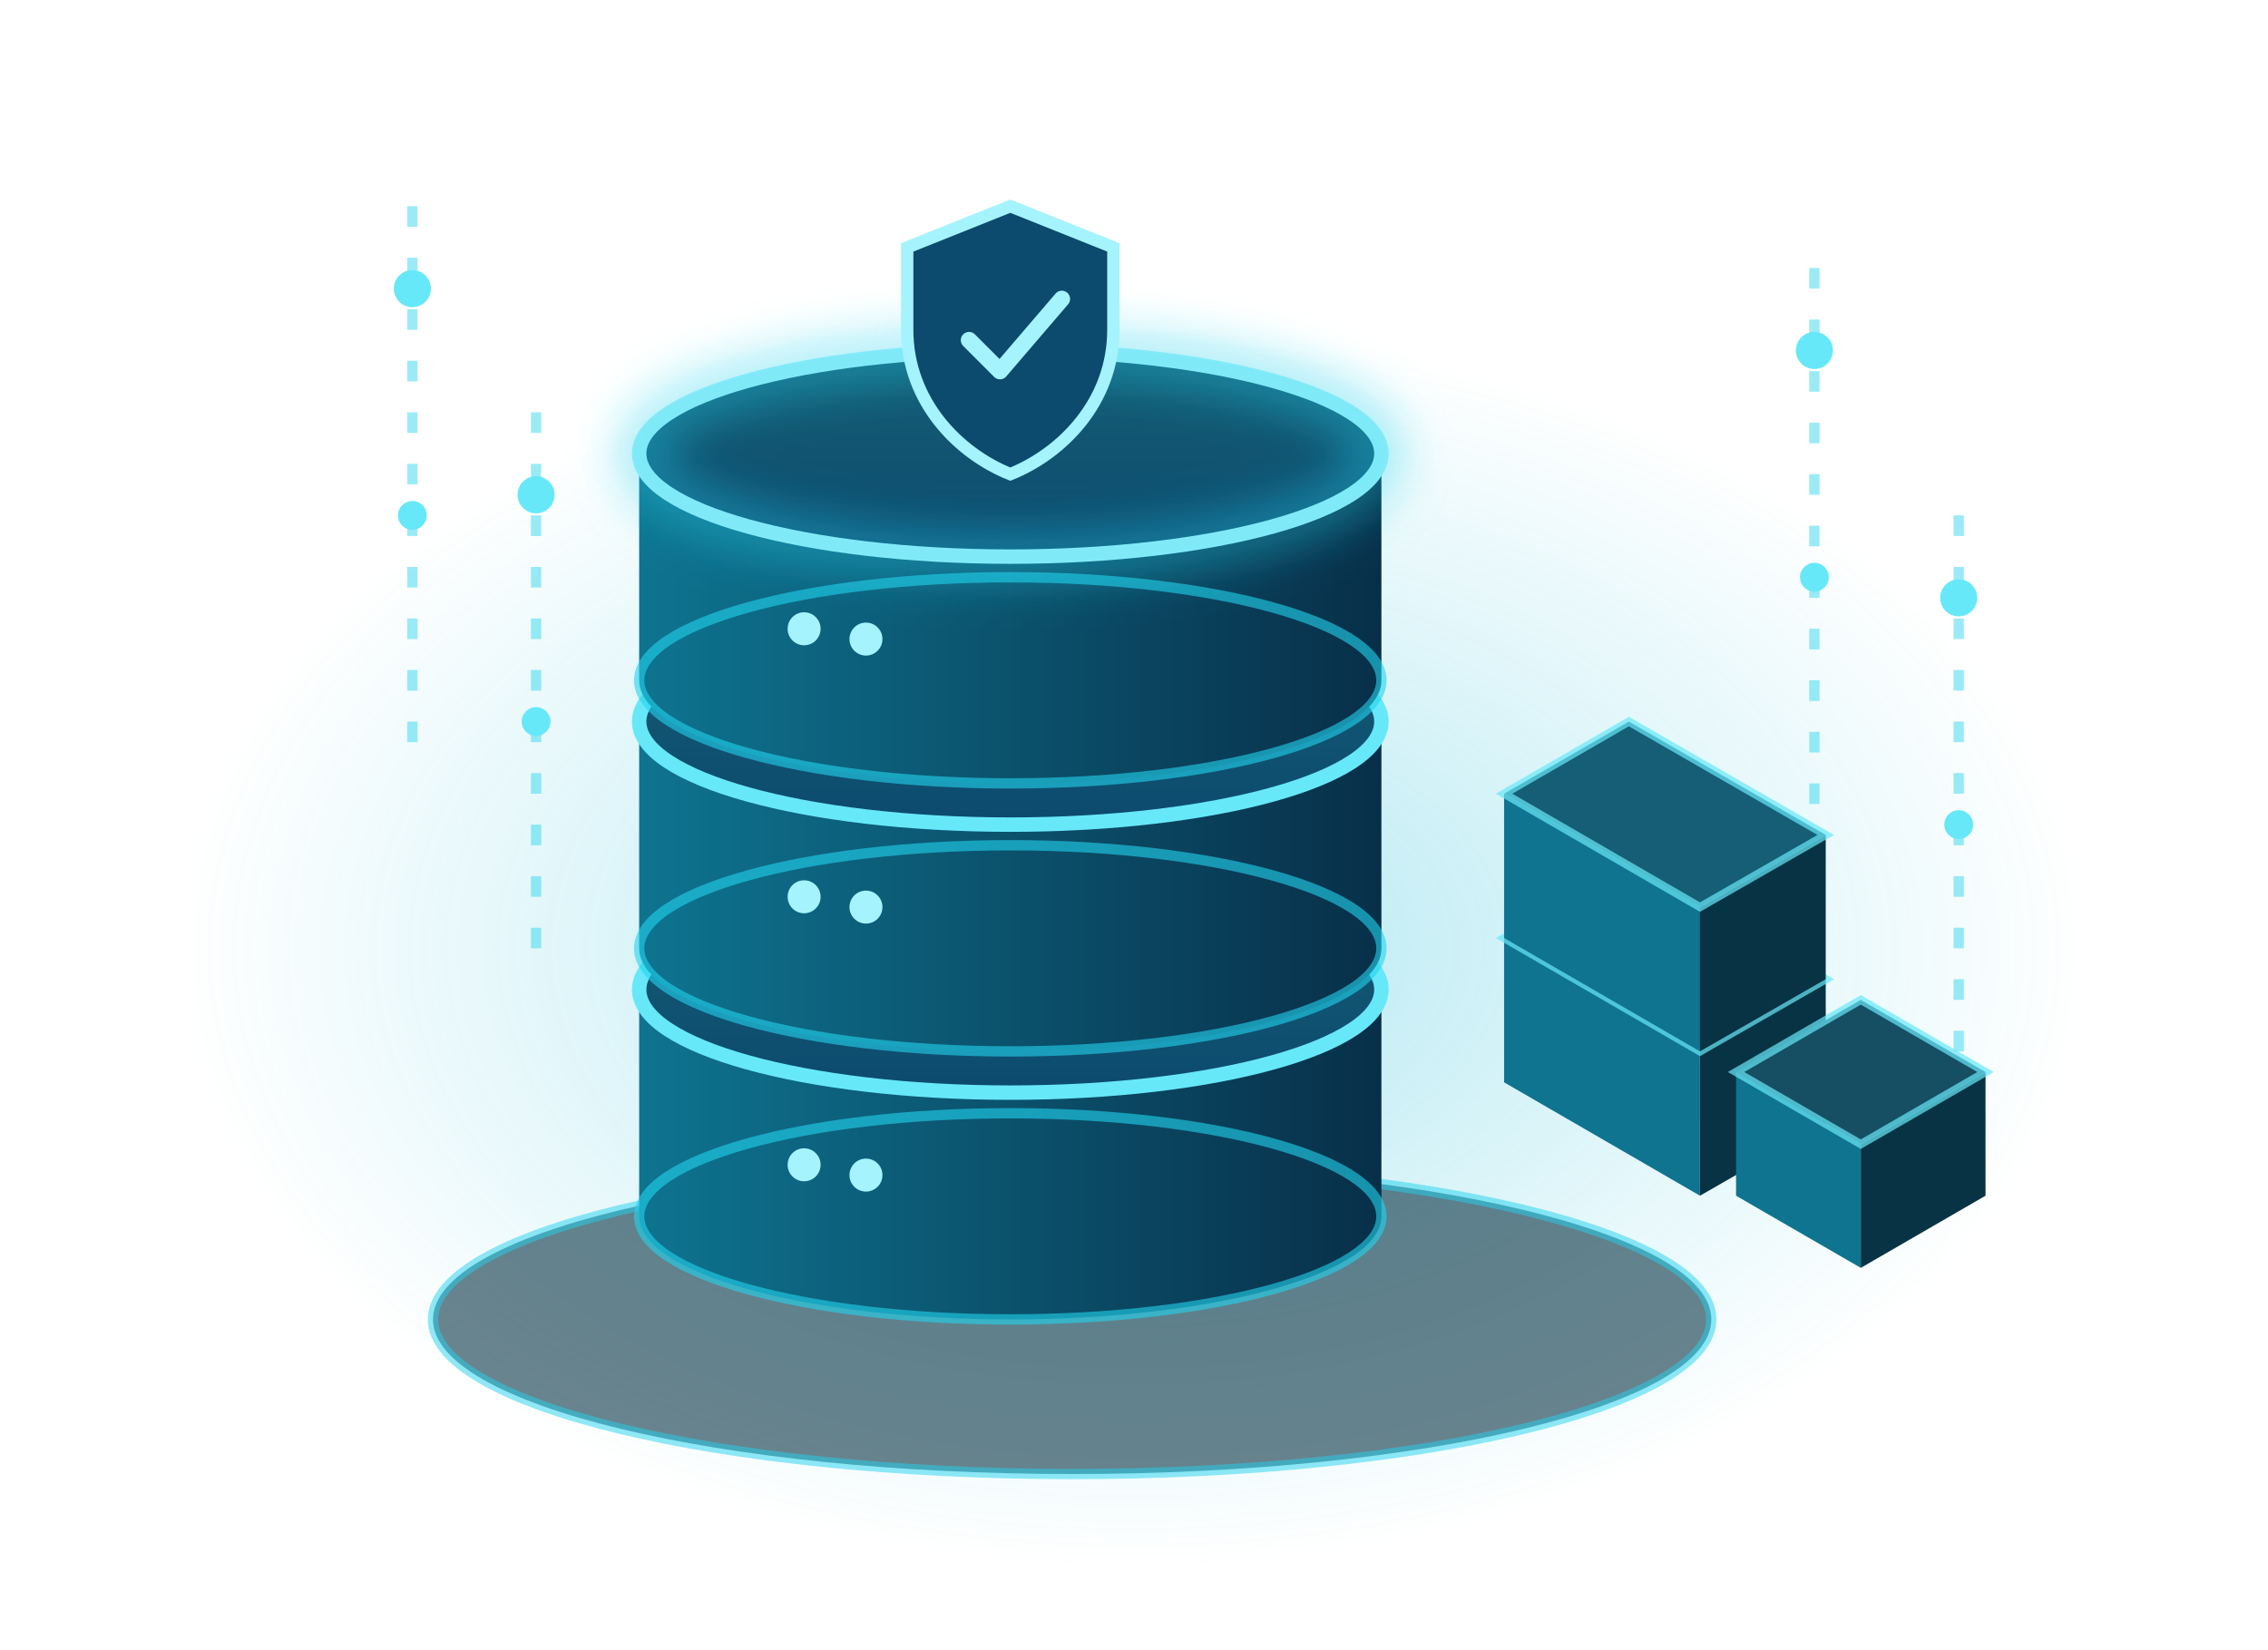
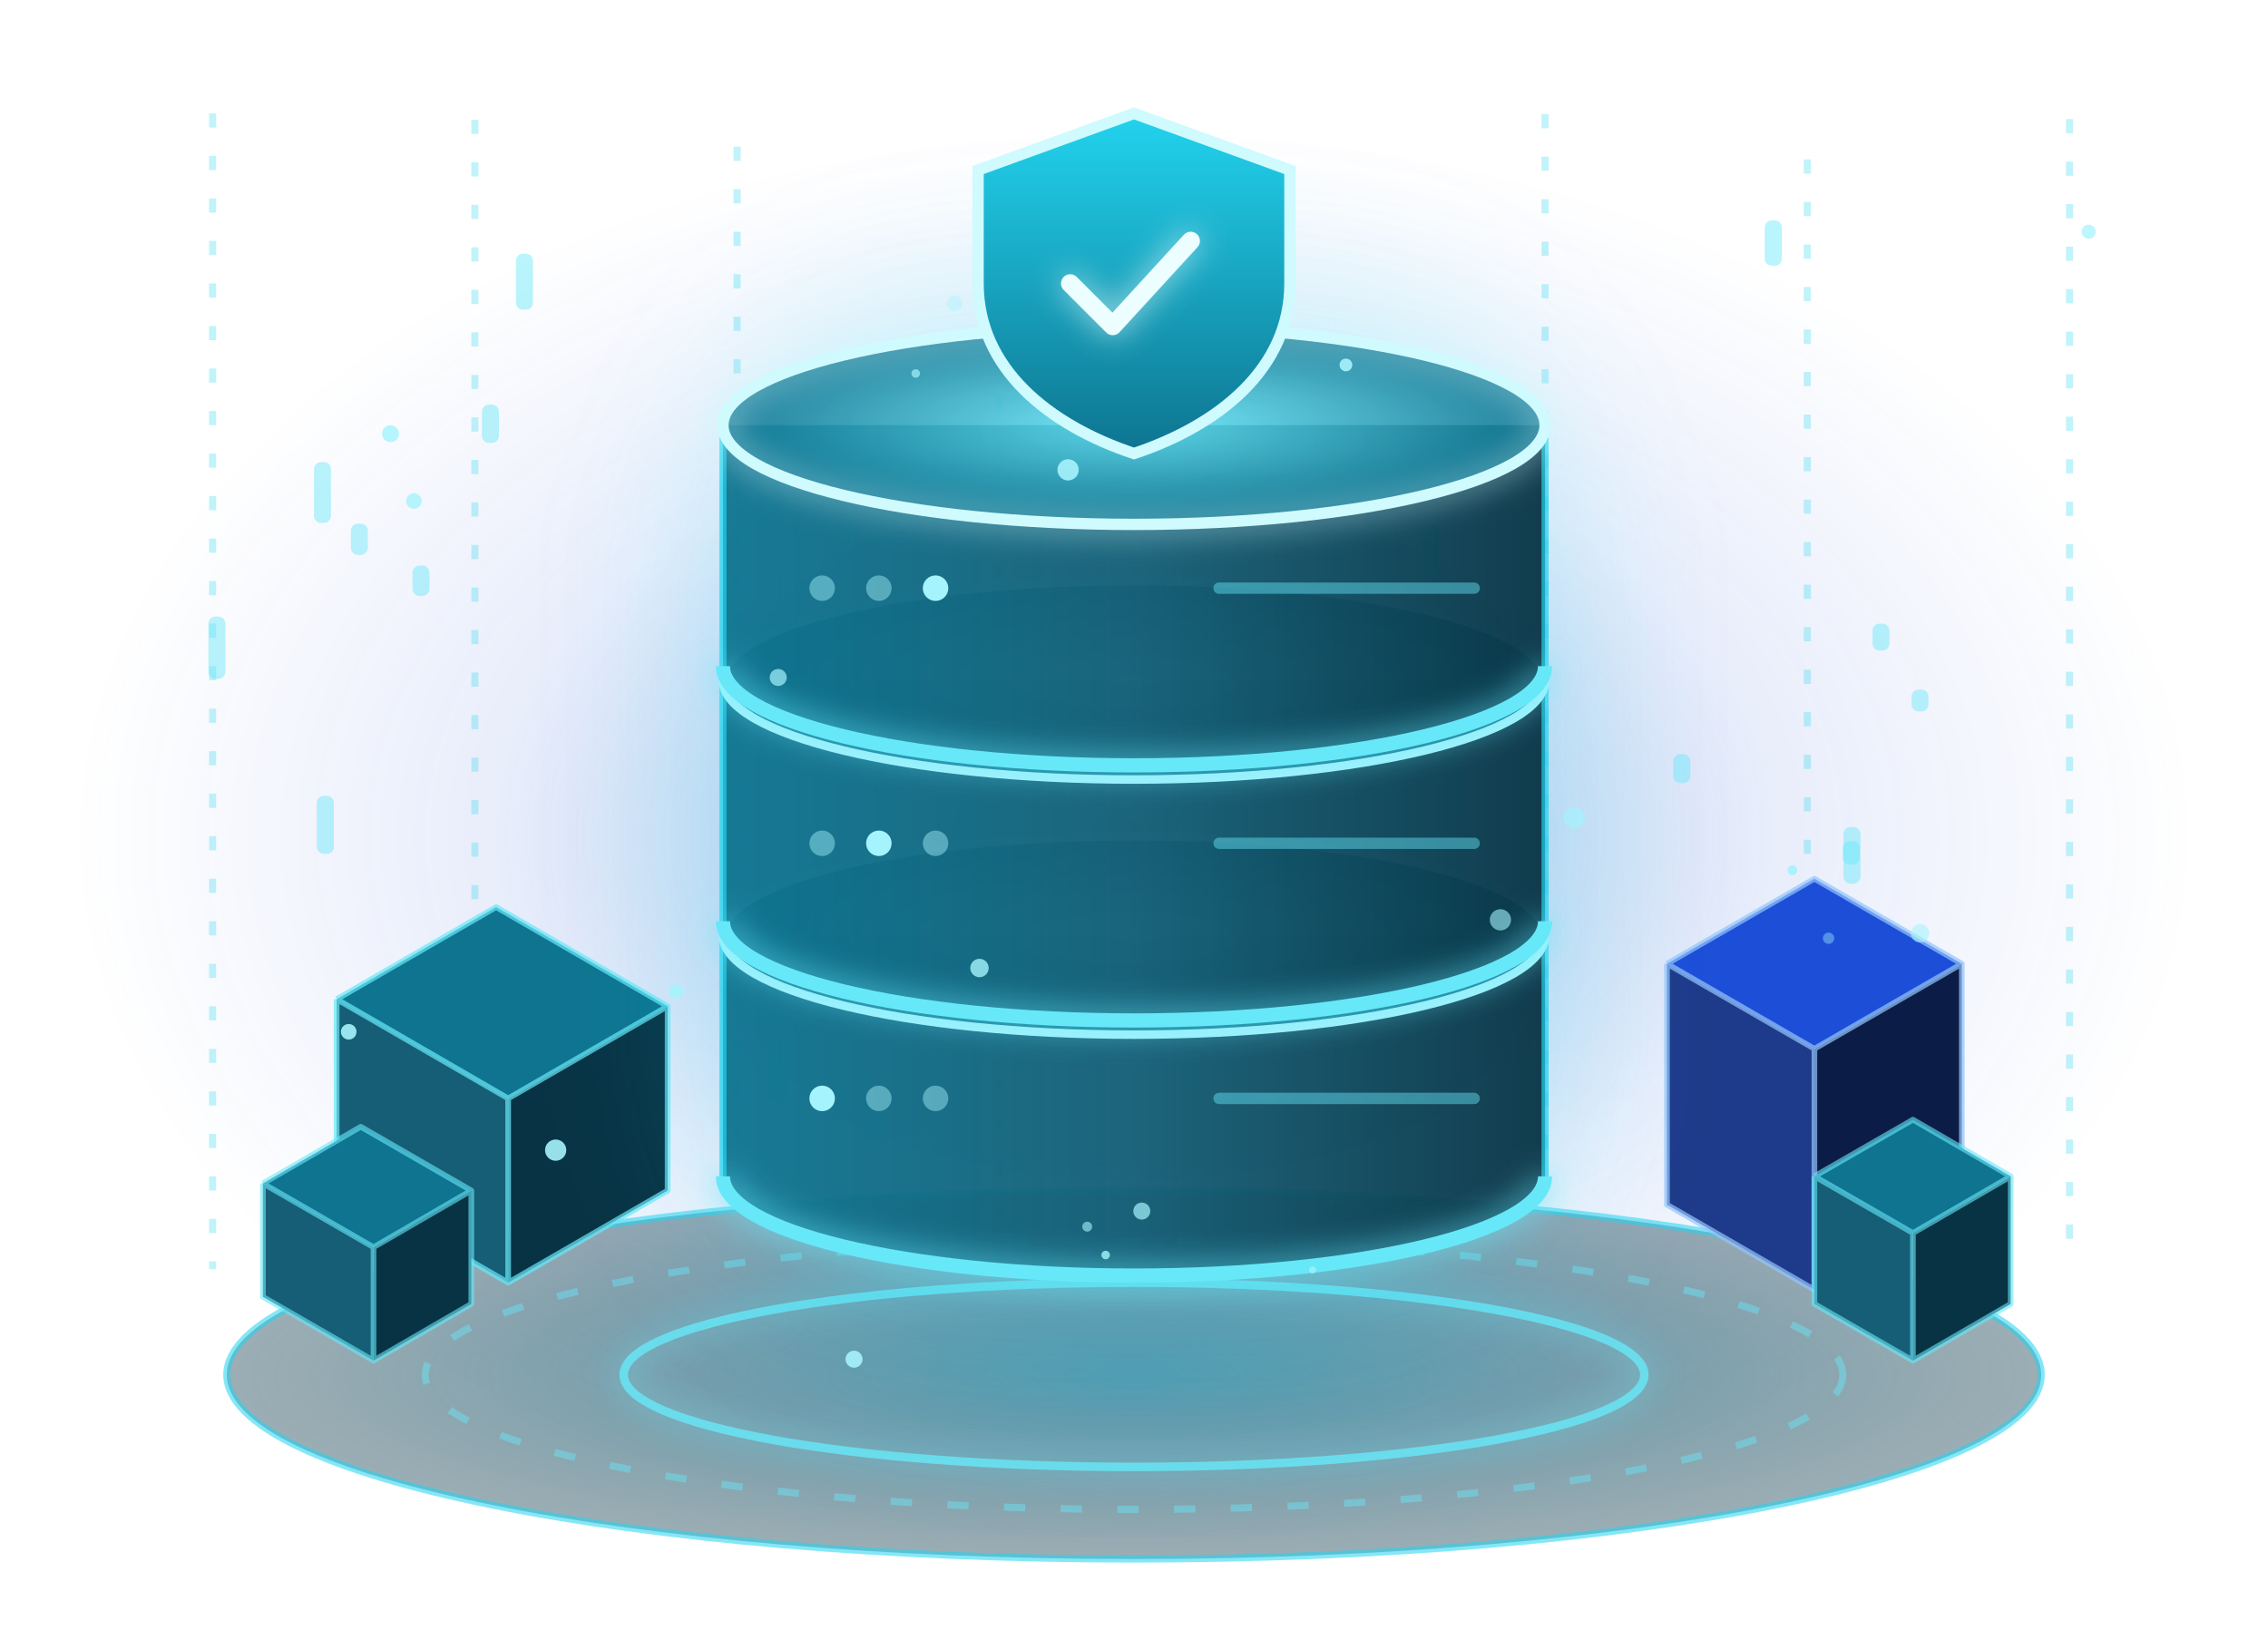
- <svg xmlns="http://www.w3.org/2000/svg" viewBox="0 0 220 160" width="220" height="160" fill="none">
+ <svg xmlns="http://www.w3.org/2000/svg" viewBox="0 0 320 230" width="320" height="230" fill="none">
  <defs>
-     <linearGradient id="cs" x1="0" y1="0" x2="1" y2="0">
-       <stop offset="0" stop-color="#0e7490" />
-       <stop offset="1" stop-color="#082f49" />
+     <filter id="b1" x="-50%" y="-50%" width="200%" height="200%">
+       <feGaussianBlur stdDeviation="2.2" />
+     </filter>
+     <filter id="b3" x="-50%" y="-50%" width="200%" height="200%">
+       <feGaussianBlur stdDeviation="10" />
+     </filter>
+     <radialGradient id="halo" cx="0.5" cy="0.5" r="0.5">
+       <stop offset="0" stop-color="#0891b2" stop-opacity="0.45" />
+       <stop offset="0.6" stop-color="#1d4ed8" stop-opacity="0.1" />
+       <stop offset="1" stop-color="#1d4ed8" stop-opacity="0" />
+     </radialGradient>
+     <radialGradient id="plate" cx="0.5" cy="0.5" r="0.5">
+       <stop offset="0" stop-color="#0e7490" stop-opacity="0.7" />
+       <stop offset="1" stop-color="#083344" stop-opacity="0.4" />
+     </radialGradient>
+     <linearGradient id="cyl" x1="0" y1="0" x2="1" y2="0">
+       <stop offset="0" stop-color="#0e7490" stop-opacity="0.95" />
+       <stop offset="0.5" stop-color="#155e75" stop-opacity="0.95" />
+       <stop offset="1" stop-color="#083344" stop-opacity="0.95" />
    </linearGradient>
-     <linearGradient id="ct" x1="0" y1="0" x2="0" y2="1">
-       <stop offset="0" stop-color="#155e75" />
-       <stop offset="1" stop-color="#0c4a6e" />
+     <radialGradient id="lid" cx="0.5" cy="0.5" r="0.5">
+       <stop offset="0" stop-color="#67e8f9" stop-opacity="0.85" />
+       <stop offset="1" stop-color="#0e7490" stop-opacity="0.9" />
+     </radialGradient>
+     <linearGradient id="sh" x1="0" y1="0" x2="0" y2="1">
+       <stop offset="0" stop-color="#22d3ee" />
+       <stop offset="1" stop-color="#0e7490" />
    </linearGradient>
-     <radialGradient id="halo">
-       <stop offset="0" stop-color="#06b6d4" stop-opacity="0.3" />
-       <stop offset="1" stop-color="#06b6d4" stop-opacity="0" />
-     </radialGradient>
-     <filter id="bl" x="-60%" y="-60%" width="220%" height="220%">
-       <feGaussianBlur stdDeviation="2.4" />
-     </filter>
  </defs>
-   <ellipse cx="110" cy="92" rx="92" ry="60" fill="url(#halo)" />
-   <ellipse cx="104" cy="128" rx="62" ry="15" fill="#083344" fill-opacity=".6" stroke="#22d3ee" stroke-opacity=".5" />
-   <g stroke="#22d3ee" stroke-opacity=".45" stroke-dasharray="2 3">
-     <line x1="40" y1="20" x2="40" y2="72" />
-     <circle cx="40" cy="28" r="1.8" fill="#67e8f9" stroke="none" />
-     <circle cx="40" cy="50" r="1.4" fill="#67e8f9" stroke="none" />
-     <line x1="52" y1="40" x2="52" y2="92" />
-     <circle cx="52" cy="48" r="1.8" fill="#67e8f9" stroke="none" />
-     <circle cx="52" cy="70" r="1.4" fill="#67e8f9" stroke="none" />
-     <line x1="176" y1="26" x2="176" y2="78" />
-     <circle cx="176" cy="34" r="1.8" fill="#67e8f9" stroke="none" />
-     <circle cx="176" cy="56" r="1.4" fill="#67e8f9" stroke="none" />
-     <line x1="190" y1="50" x2="190" y2="102" />
-     <circle cx="190" cy="58" r="1.8" fill="#67e8f9" stroke="none" />
-     <circle cx="190" cy="80" r="1.4" fill="#67e8f9" stroke="none" />
+   <ellipse cx="160" cy="118" rx="150" ry="100" fill="url(#halo)" />
+   <g stroke="#22d3ee" stroke-opacity=".28" stroke-dasharray="2 4">
+     <path d="M30 16 V179.1" />
+     <path d="M67 16.9 V159.3" />
+     <path d="M104 20.7 V168.1" />
+     <path d="M141 25.9 V179.4" />
+     <path d="M218 16.1 V166.2" />
+     <path d="M255 22.5 V165.9" />
+     <path d="M292 16.8 V175" />
  </g>
-   <path d="M62 96 V118 A36 10 0 0 0 134 118 V96 Z" fill="url(#cs)" />
-   <ellipse cx="98" cy="118" rx="36" ry="10" fill="none" stroke="#22d3ee" stroke-opacity=".6" />
-   <ellipse cx="98" cy="96" rx="36" ry="10" fill="url(#ct)" stroke="#67e8f9" stroke-width="1.4" />
-   <path d="M62 70 V92 A36 10 0 0 0 134 92 V70 Z" fill="url(#cs)" />
-   <ellipse cx="98" cy="92" rx="36" ry="10" fill="none" stroke="#22d3ee" stroke-opacity=".6" />
-   <ellipse cx="98" cy="70" rx="36" ry="10" fill="url(#ct)" stroke="#67e8f9" stroke-width="1.4" />
-   <path d="M62 44 V66 A36 10 0 0 0 134 66 V44 Z" fill="url(#cs)" />
-   <ellipse cx="98" cy="66" rx="36" ry="10" fill="none" stroke="#22d3ee" stroke-opacity=".6" />
-   <ellipse cx="98" cy="44" rx="36" ry="10" fill="url(#ct)" stroke="#a5f3fc" stroke-width="1.4" />
-   <ellipse cx="98" cy="44" rx="36" ry="10" stroke="#22d3ee" stroke-width="3" filter="url(#bl)" opacity=".6" />
+   <g fill="#67e8f9" fill-opacity=".45">
+     <rect x="249" y="31.1" width="2.4" height="6.4" rx="1" />
+     <rect x="134.2" y="68.2" width="2.4" height="6.3" rx="1" />
+     <rect x="58.2" y="79.8" width="2.4" height="4.3" rx="1" />
+     <rect x="108.5" y="147" width="2.4" height="8.6" rx="1" />
+     <rect x="260" y="118.7" width="2.4" height="3.3" rx="1" />
+     <rect x="68" y="57.1" width="2.4" height="5.4" rx="1" />
+     <rect x="269.7" y="97.3" width="2.4" height="3.1" rx="1" />
+     <rect x="131" y="99.5" width="2.4" height="3.5" rx="1" />
+     <rect x="165.7" y="74.4" width="2.4" height="3.6" rx="1" />
+     <rect x="44.3" y="65.2" width="2.4" height="8.6" rx="1" />
+     <rect x="167.2" y="147.9" width="2.4" height="5.9" rx="1" />
+     <rect x="264.2" y="88" width="2.4" height="3.8" rx="1" />
+     <rect x="192.5" y="68" width="2.4" height="6.6" rx="1" />
+     <rect x="177.9" y="26.2" width="2.4" height="7.9" rx="1" />
+     <rect x="236.1" y="106.4" width="2.4" height="4.1" rx="1" />
+     <rect x="80.7" y="162" width="2.4" height="7.4" rx="1" />
+     <rect x="122.1" y="156.3" width="2.4" height="4.8" rx="1" />
+     <rect x="72.8" y="35.8" width="2.4" height="7.9" rx="1" />
+     <rect x="86.5" y="156.3" width="2.4" height="6.2" rx="1" />
+     <rect x="121.1" y="122.8" width="2.4" height="5.6" rx="1" />
+     <rect x="44.7" y="112.3" width="2.4" height="8.2" rx="1" />
+     <rect x="200.7" y="74" width="2.4" height="7.9" rx="1" />
+     <rect x="260.1" y="116.7" width="2.4" height="8" rx="1" />
+     <rect x="155.8" y="22.6" width="2.4" height="5.2" rx="1" />
+     <rect x="29.4" y="87" width="2.4" height="8.8" rx="1" />
+     <rect x="49.5" y="73.9" width="2.4" height="4.4" rx="1" />
+   </g>
+   <ellipse cx="160" cy="194" rx="128" ry="26" fill="url(#plate)" stroke="#22d3ee" stroke-opacity=".55" />
+   <ellipse cx="160" cy="194" rx="100" ry="19" stroke="#67e8f9" stroke-opacity=".45" stroke-dasharray="3 5" />
+   <g filter="url(#b1)" opacity="0.8">
+     <ellipse cx="160" cy="194" rx="72" ry="13" stroke="#67e8f9" stroke-width="1.2" stroke-opacity=".8" />
+   </g>
+   <ellipse cx="160" cy="194" rx="72" ry="13" stroke="#67e8f9" stroke-width="1.2" stroke-opacity=".8" />
+   <polygon points="47.5,167 71.7,181 71.7,155 47.5,141" fill="#155e75" />
+   <polygon points="71.7,181 94.2,168 94.2,142 71.7,155" fill="#083344" />
+   <polygon points="70,128 94.2,142 71.7,155 47.5,141" fill="#0e7490" />
+   <path d="M47.5 141 L70 128 L94.2 142 L71.7 155 L47.5 141 M47.5 141 L47.5 167 L71.7 181 L94.2 168 L94.2 142 M71.7 155 L71.7 181" stroke="#67e8f9" stroke-opacity="0.7" stroke-width="0.8" stroke-linejoin="round" />
+   <polygon points="37.1,183 52.7,192 52.7,176 37.1,167" fill="#155e75" />
+   <polygon points="52.7,192 66.5,184 66.5,168 52.7,176" fill="#083344" />
+   <polygon points="50.9,159 66.5,168 52.7,176 37.1,167" fill="#0e7490" />
+   <path d="M37.1 167 L50.9 159 L66.5 168 L52.7 176 L37.1 167 M37.1 167 L37.1 183 L52.7 192 L66.5 184 L66.5 168 M52.7 176 L52.7 192" stroke="#67e8f9" stroke-opacity="0.6" stroke-width="0.8" stroke-linejoin="round" />
+   <polygon points="235.2,170 256,182 256,148 235.2,136" fill="#1e3a8a" />
+   <polygon points="256,182 276.8,170 276.8,136 256,148" fill="#0b1d47" />
+   <polygon points="256,124 276.8,136 256,148 235.2,136" fill="#1d4ed8" />
+   <path d="M235.2 136 L256 124 L276.8 136 L256 148 L235.2 136 M235.2 136 L235.2 170 L256 182 L276.8 170 L276.8 136 M256 148 L256 182" stroke="#93c5fd" stroke-opacity="0.7" stroke-width="0.8" stroke-linejoin="round" />
+   <polygon points="256,184 269.9,192 269.9,174 256,166" fill="#155e75" />
+   <polygon points="269.9,192 283.7,184 283.7,166 269.9,174" fill="#083344" />
+   <polygon points="269.9,158 283.7,166 269.9,174 256,166" fill="#0e7490" />
+   <path d="M256 166 L269.9 158 L283.7 166 L269.9 174 L256 166 M256 166 L256 184 L269.9 192 L283.7 184 L283.7 166 M269.9 174 L269.9 192" stroke="#67e8f9" stroke-opacity="0.6" stroke-width="0.8" stroke-linejoin="round" />
+   <rect x="96" y="40" width="128" height="150" rx="40" fill="#22d3ee" fill-opacity=".14" filter="url(#b3)" />
+   <path d="M102 132 V166 A58 14 0 0 0 218 166 V132" fill="url(#cyl)" stroke="#22d3ee" stroke-opacity=".7" />
+   <ellipse cx="160" cy="132" rx="58" ry="14" fill="url(#lid)" stroke="#a5f3fc" stroke-width="1.2" />
+   <g filter="url(#b1)" opacity="0.9">
+     <path d="M102 166 A58 14 0 0 0 218 166" stroke="#67e8f9" stroke-width="2" />
+   </g>
+   <path d="M102 166 A58 14 0 0 0 218 166" stroke="#67e8f9" stroke-width="2" />
  <g fill="#a5f3fc">
-     <circle cx="78" cy="61" r="1.6" />
-     <circle cx="84" cy="62" r="1.6" />
-     <circle cx="78" cy="87" r="1.6" />
-     <circle cx="84" cy="88" r="1.6" />
-     <circle cx="78" cy="113" r="1.6" />
-     <circle cx="84" cy="114" r="1.6" />
+     <circle cx="116" cy="155" r="1.8" fill-opacity="1" />
+     <circle cx="124" cy="155" r="1.8" fill-opacity="0.45" />
+     <circle cx="132" cy="155" r="1.8" fill-opacity="0.45" />
  </g>
-   <polygon points="145.9,91 164.9,102 164.9,116 145.9,105" fill="#0e7490" />
-   <polygon points="164.9,102 177.1,95 177.1,109 164.9,116" fill="#083344" />
-   <polygon points="158,84 177.1,95 164.9,102 145.9,91" fill="#164e63" stroke="#67e8f9" stroke-width="0.8" stroke-opacity="0.7" />
-   <polygon points="145.9,77 164.9,88 164.9,102 145.9,91" fill="#0e7490" />
-   <polygon points="164.9,88 177.1,81 177.1,95 164.9,102" fill="#083344" />
-   <polygon points="158,70 177.1,81 164.9,88 145.9,77" fill="#155e75" stroke="#67e8f9" stroke-width="0.8" stroke-opacity="0.7" />
-   <polygon points="168.4,104 180.5,111 180.5,123 168.4,116" fill="#0e7490" />
-   <polygon points="180.5,111 192.6,104 192.6,116 180.5,123" fill="#083344" />
-   <polygon points="180.5,97 192.6,104 180.5,111 168.4,104" fill="#164e63" stroke="#67e8f9" stroke-width="0.8" stroke-opacity="0.7" />
-   <g transform="translate(98 33)">
-     <path d="M0 -13 L10 -9 V-1 C10 6 5 11 0 13 C-5 11 -10 6 -10 -1 V-9 Z" fill="#0c4a6e" stroke="#a5f3fc" stroke-width="1.2" />
-     <path d="M-4 0 L-1 3 L5 -4" stroke="#a5f3fc" stroke-width="1.6" stroke-linecap="round" stroke-linejoin="round" />
+   <path d="M172 155 h36" stroke="#67e8f9" stroke-opacity=".45" stroke-width="1.6" stroke-linecap="round" />
+   <path d="M102 96 V130 A58 14 0 0 0 218 130 V96" fill="url(#cyl)" stroke="#22d3ee" stroke-opacity=".7" />
+   <ellipse cx="160" cy="96" rx="58" ry="14" fill="url(#lid)" stroke="#a5f3fc" stroke-width="1.2" />
+   <g filter="url(#b1)" opacity="0.9">
+     <path d="M102 130 A58 14 0 0 0 218 130" stroke="#67e8f9" stroke-width="2" />
  </g>
+   <path d="M102 130 A58 14 0 0 0 218 130" stroke="#67e8f9" stroke-width="2" />
+   <g fill="#a5f3fc">
+     <circle cx="116" cy="119" r="1.8" fill-opacity="0.45" />
+     <circle cx="124" cy="119" r="1.8" fill-opacity="1" />
+     <circle cx="132" cy="119" r="1.8" fill-opacity="0.45" />
+   </g>
+   <path d="M172 119 h36" stroke="#67e8f9" stroke-opacity=".45" stroke-width="1.6" stroke-linecap="round" />
+   <path d="M102 60 V94 A58 14 0 0 0 218 94 V60" fill="url(#cyl)" stroke="#22d3ee" stroke-opacity=".7" />
+   <ellipse cx="160" cy="60" rx="58" ry="14" fill="url(#lid)" stroke="#a5f3fc" stroke-width="1.2" />
+   <g filter="url(#b1)" opacity="0.9">
+     <path d="M102 94 A58 14 0 0 0 218 94" stroke="#67e8f9" stroke-width="2" />
+   </g>
+   <path d="M102 94 A58 14 0 0 0 218 94" stroke="#67e8f9" stroke-width="2" />
+   <g fill="#a5f3fc">
+     <circle cx="116" cy="83" r="1.8" fill-opacity="0.45" />
+     <circle cx="124" cy="83" r="1.8" fill-opacity="0.45" />
+     <circle cx="132" cy="83" r="1.8" fill-opacity="1" />
+   </g>
+   <path d="M172 83 h36" stroke="#67e8f9" stroke-opacity=".45" stroke-width="1.6" stroke-linecap="round" />
+   <g filter="url(#b1)" opacity="0.8">
+     <ellipse cx="160" cy="60" rx="58" ry="14" stroke="#cffafe" stroke-width="1.6" />
+   </g>
+   <ellipse cx="160" cy="60" rx="58" ry="14" stroke="#cffafe" stroke-width="1.6" />
+   <path d="M160 16 L182 24 V40 C182 52 172 60 160 64 C148 60 138 52 138 40 V24 Z" fill="url(#sh)" stroke="#cffafe" stroke-width="1.6" />
+   <g filter="url(#b1)" opacity="0.7">
+     <path d="M151 40 l6 6 l11 -12" stroke="#ecfeff" stroke-width="2.6" stroke-linecap="round" stroke-linejoin="round" />
+   </g>
+   <path d="M151 40 l6 6 l11 -12" stroke="#ecfeff" stroke-width="2.6" stroke-linecap="round" stroke-linejoin="round" />
+   <circle cx="189.9" cy="51.5" r="0.9" fill="#a5f3fc" fill-opacity="0.9" />
+   <circle cx="258" cy="132.4" r="0.8" fill="#a5f3fc" fill-opacity="0.4" />
+   <circle cx="153.4" cy="173.1" r="0.7" fill="#a5f3fc" fill-opacity="0.6" />
+   <circle cx="58.4" cy="70.7" r="1.1" fill="#a5f3fc" fill-opacity="0.8" />
+   <circle cx="109.8" cy="95.6" r="1.2" fill="#a5f3fc" fill-opacity="0.7" />
+   <circle cx="129.2" cy="52.7" r="0.6" fill="#a5f3fc" fill-opacity="0.7" />
+   <circle cx="150.7" cy="66.3" r="1.5" fill="#a5f3fc" fill-opacity="0.9" />
+   <circle cx="252.9" cy="122.8" r="0.7" fill="#a5f3fc" fill-opacity="0.9" />
+   <circle cx="138.2" cy="136.6" r="1.3" fill="#a5f3fc" fill-opacity="0.8" />
+   <circle cx="185.2" cy="179.2" r="0.5" fill="#a5f3fc" fill-opacity="0.7" />
+   <circle cx="294.7" cy="32.7" r="1" fill="#a5f3fc" fill-opacity="0.7" />
+   <circle cx="156" cy="177.1" r="0.6" fill="#a5f3fc" fill-opacity="0.8" />
+   <circle cx="95.4" cy="139.9" r="1" fill="#a5f3fc" fill-opacity="0.9" />
+   <circle cx="49.2" cy="145.6" r="1.1" fill="#a5f3fc" fill-opacity="0.9" />
+   <circle cx="120.5" cy="191.8" r="1.2" fill="#a5f3fc" fill-opacity="0.9" />
+   <circle cx="211.7" cy="129.8" r="1.5" fill="#a5f3fc" fill-opacity="0.6" />
+   <circle cx="222.1" cy="115.4" r="1.5" fill="#a5f3fc" fill-opacity="0.7" />
+   <circle cx="55.1" cy="61.2" r="1.2" fill="#a5f3fc" fill-opacity="0.8" />
+   <circle cx="161.1" cy="170.9" r="1.2" fill="#a5f3fc" fill-opacity="0.7" />
+   <circle cx="78.4" cy="162.3" r="1.5" fill="#a5f3fc" fill-opacity="0.9" />
+   <circle cx="270.9" cy="131.7" r="1.3" fill="#a5f3fc" fill-opacity="0.6" />
+   <circle cx="134.7" cy="42.8" r="1.1" fill="#a5f3fc" fill-opacity="0.4" />
</svg>
